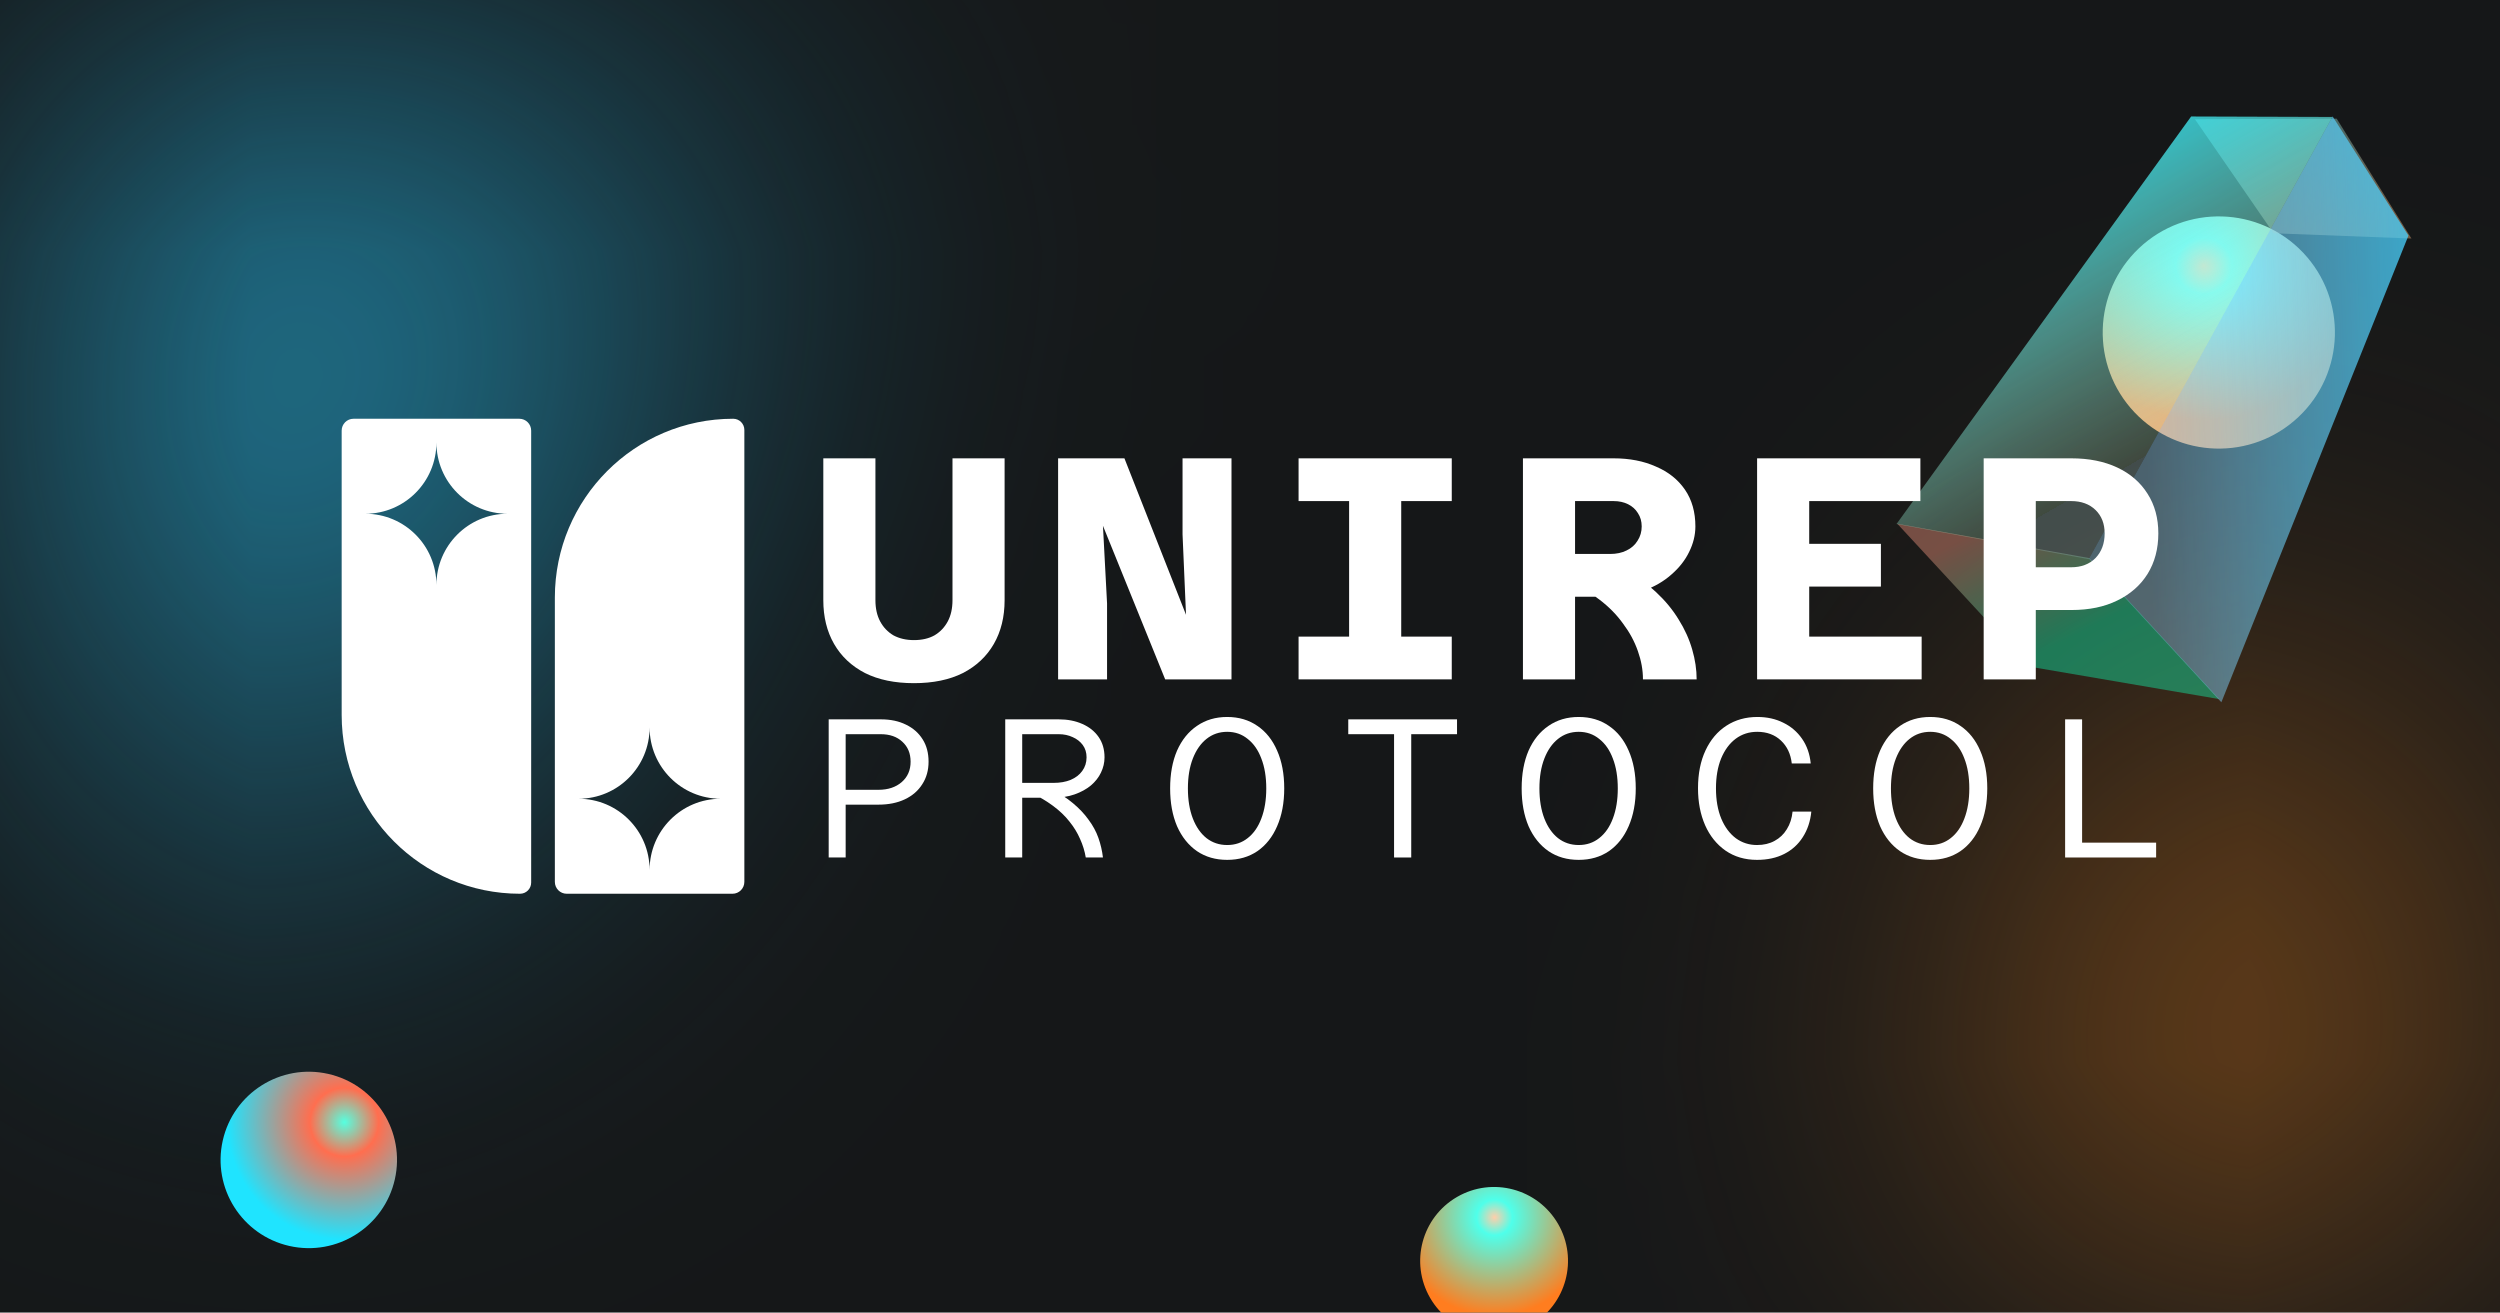
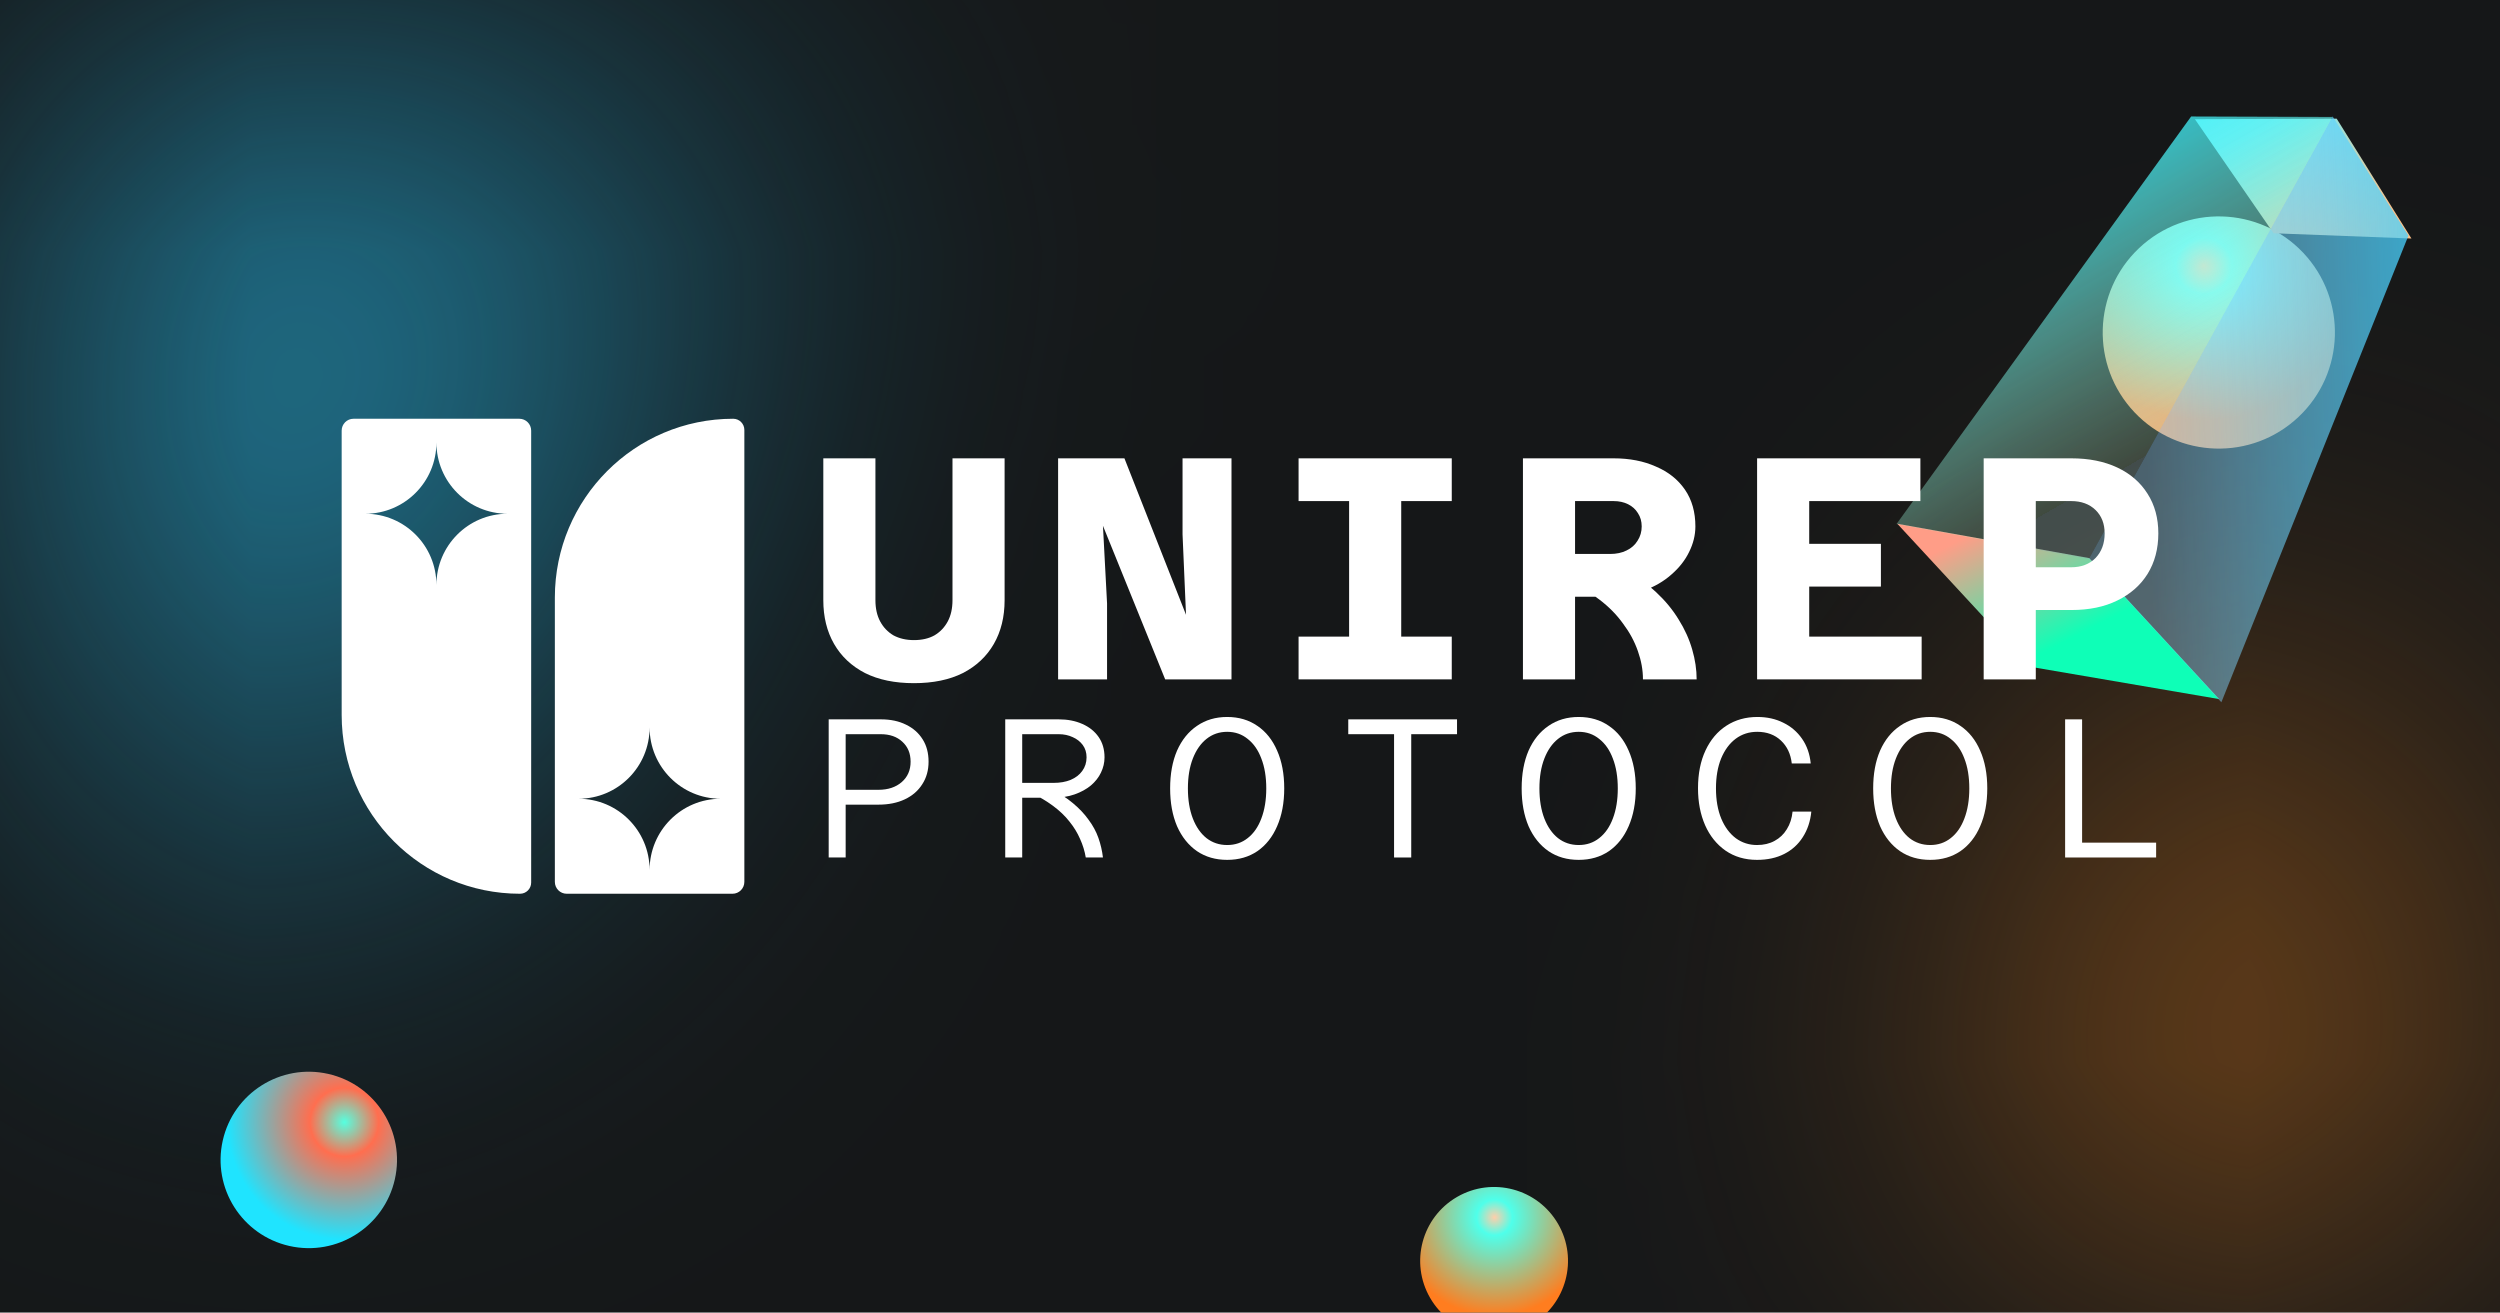
<svg xmlns="http://www.w3.org/2000/svg" width="1200" height="630" viewBox="0 0 1200 630" fill="none">
  <g clip-path="url(#clip0_3379_19686)">
    <rect width="1200" height="630" fill="#151718" />
    <g opacity="0.8" filter="url(#filter0_f_3379_19686)">
      <path d="M-1021.7 -70.068C-1039.12 -75.662 -1061.75 -79.088 -1077.93 -88.19C-1070.96 -90.935 -1064.64 -95.564 -1058.94 -99.45C-1048.42 -106.636 -1032.22 -110.691 -1019.68 -115.39C-1003.94 -121.289 -978.265 -114.089 -960.813 -108.817C-927.177 -98.656 -894.122 -90.292 -860.049 -88.985C-828.313 -87.769 -797.821 -98.814 -771.613 -108.943C-722.084 -128.085 -671.149 -144.629 -619.089 -160.052C-512.976 -191.488 -404.352 -208.481 -281.468 -191.482C-206.995 -181.181 -85.11 -221.846 -13.11 -195.79C28.576 -180.704 258.323 -122.367 295.31 -98.56C352.076 -62.022 315.644 -7.926 351.013 41.392C366.403 62.851 221.7 110.139 233.512 132.646C240.883 146.691 249.751 161.176 251.431 175.782C255.859 214.29 244.197 250.202 227.77 282.898C208.246 321.758 169.525 352.41 124.559 371.273C108.236 378.12 91.76 385.325 73.005 388.393C54.132 391.48 33.712 390.219 13.943 390.401C-53.277 391.021 -111.783 362.698 -171.653 330.17C-247.733 288.835 -540.172 292.813 -615.748 250.705C-734.304 184.651 -762.624 114.076 -889.44 63.051C-974.695 28.748 -934.402 -42.042 -1021.7 -70.068Z" fill="#28C7FA" />
    </g>
    <g filter="url(#filter1_f_3379_19686)">
      <ellipse cx="225.015" cy="296.05" rx="225.015" ry="296.05" transform="matrix(0.811861 0.583851 -0.480658 0.876908 1186.42 197.758)" fill="#F5841A" />
    </g>
    <circle cx="717.167" cy="605.23" r="35.477" transform="rotate(60 717.167 605.23)" fill="url(#paint0_radial_3379_19686)" />
    <circle cx="148.222" cy="556.768" r="42.337" transform="rotate(102.722 148.222 556.768)" fill="url(#paint1_radial_3379_19686)" />
    <circle cx="1065.03" cy="159.603" r="55.732" transform="rotate(46.6721 1065.03 159.603)" fill="url(#paint2_radial_3379_19686)" />
-     <path d="M1053.56 57.219L1121.61 56.954L1157.49 114.487L1091.3 111.965L1053.56 57.219Z" fill="url(#paint3_linear_3379_19686)" fill-opacity="0.4" />
-     <path d="M910.709 251.399L1002.84 267.894L1065.19 335.566L974.142 319.985L910.709 251.399Z" fill="url(#paint4_linear_3379_19686)" fill-opacity="0.4" />
+     <path d="M1053.56 57.219L1121.61 56.954L1157.49 114.487L1091.3 111.965L1053.56 57.219Z" fill="url(#paint3_linear_3379_19686)" fillOpacity="0.4" />
+     <path d="M910.709 251.399L1002.84 267.894L1065.19 335.566L974.142 319.985L910.709 251.399Z" fill="url(#paint4_linear_3379_19686)" fillOpacity="0.4" />
    <path opacity="0.8" d="M1119.66 55.881L1156.06 113.061L1066.25 337.101L1002.71 268.138L1119.66 55.881Z" fill="url(#paint5_linear_3379_19686)" />
    <path opacity="0.8" d="M1119.52 56.134L1051.74 55.913L910.326 251.52L1002.57 268.392L1119.52 56.134Z" fill="url(#paint6_linear_3379_19686)" />
    <g clip-path="url(#clip1_3379_19686)">
      <path fill-rule="evenodd" clip-rule="evenodd" d="M169.685 201C166.545 201 164 203.552 164 206.7V343.165C164 390.57 202.329 429 249.61 429C252.565 429 254.96 426.598 254.96 423.635V206.7C254.96 203.552 252.415 201 249.275 201H169.685ZM209.48 212.4C209.48 231.288 194.209 246.6 175.37 246.6C194.209 246.6 209.48 261.912 209.48 280.8C209.48 261.912 224.752 246.6 243.59 246.6C224.752 246.6 209.48 231.288 209.48 212.4Z" fill="white" />
      <path fill-rule="evenodd" clip-rule="evenodd" d="M272.015 429C268.875 429 266.33 426.448 266.33 423.3L266.33 286.835C266.33 239.43 304.659 201 351.94 201C354.895 201 357.291 203.402 357.291 206.365L357.291 423.3C357.291 426.448 354.745 429 351.606 429H272.015ZM311.81 417.6C311.81 398.712 296.539 383.4 277.7 383.4C296.539 383.4 311.81 368.088 311.81 349.2C311.81 368.088 327.082 383.4 345.92 383.4C327.082 383.4 311.81 398.712 311.81 417.6Z" fill="white" />
    </g>
    <path d="M438.7 327.92C429.503 327.92 421.67 326.299 415.202 323.056C408.733 319.712 403.781 315.051 400.345 309.072C396.909 303.093 395.19 296.101 395.19 288.096V220H420.205V288.096C420.205 292.048 420.963 295.443 422.479 298.28C423.995 301.117 426.117 303.347 428.846 304.968C431.676 306.488 434.96 307.248 438.7 307.248C442.54 307.248 445.825 306.488 448.554 304.968C451.283 303.347 453.405 301.117 454.921 298.28C456.437 295.443 457.195 292.048 457.195 288.096V220H482.209V288.096C482.209 296.101 480.491 303.093 477.055 309.072C473.619 315.051 468.666 319.712 462.198 323.056C455.73 326.299 447.897 327.92 438.7 327.92Z" fill="white" />
    <path d="M507.889 326.096V220H539.725L569.287 295.088L567.62 256.48V220H591.118V326.096H559.282L529.416 252.376L531.387 289.616V326.096H507.889Z" fill="white" />
    <path d="M647.572 326.096V220H672.586V326.096H647.572ZM623.316 220H696.843V240.52H623.316V220ZM623.316 305.576H696.843V326.096H623.316V305.576Z" fill="white" />
    <path d="M749.052 286.424V265.904H772.854C775.886 265.904 778.513 265.347 780.737 264.232C783.062 263.117 784.83 261.547 786.043 259.52C787.357 257.493 788.014 255.213 788.014 252.68C788.014 250.248 787.407 248.12 786.195 246.296C785.083 244.472 783.516 243.053 781.495 242.04C779.474 241.027 777.149 240.52 774.521 240.52H749.052V220H774.521C782.202 220 788.974 221.317 794.836 223.952C800.799 226.485 805.448 230.184 808.783 235.048C812.118 239.912 813.786 245.789 813.786 252.68C813.786 256.835 812.775 260.939 810.754 264.992C808.834 268.944 806.004 272.541 802.264 275.784C798.626 279.027 794.179 281.611 788.923 283.536C783.769 285.461 777.907 286.424 771.338 286.424H749.052ZM731.012 326.096V220H756.026V326.096H731.012ZM788.62 326.096C788.62 321.637 787.812 317.128 786.195 312.568C784.578 307.907 782.202 303.499 779.069 299.344C776.037 295.088 772.247 291.237 767.699 287.792C763.151 284.347 757.896 281.56 751.933 279.432L779.676 273.808C785.538 276.747 790.642 280.243 794.987 284.296C799.333 288.349 802.921 292.707 805.751 297.368C808.682 302.029 810.855 306.843 812.27 311.808C813.685 316.672 814.392 321.435 814.392 326.096H788.62Z" fill="white" />
    <path d="M843.407 326.096V220H921.785V240.52H868.421V261.04H902.835V281.56H868.421V305.576H922.391V326.096H843.407Z" fill="white" />
    <path d="M970.053 292.808V272.288H994.158C999.009 272.288 1002.9 270.819 1005.83 267.88C1008.76 264.84 1010.23 260.888 1010.23 256.024C1010.23 251.363 1008.76 247.613 1005.83 244.776C1002.9 241.939 999.009 240.52 994.158 240.52H970.053V220H994.309C1002.7 220 1010.03 221.469 1016.29 224.408C1022.56 227.347 1027.41 231.552 1030.84 237.024C1034.28 242.395 1036 248.728 1036 256.024C1036 263.421 1034.28 269.907 1030.84 275.48C1027.41 280.952 1022.56 285.208 1016.29 288.248C1010.13 291.288 1002.8 292.808 994.309 292.808H970.053ZM952.164 326.096V220H977.178V326.096H952.164Z" fill="white" />
    <path d="M403.643 386.231V379.106H421.645C426.256 379.106 429.983 377.871 432.826 375.401C435.668 372.931 437.089 369.669 437.089 365.616C437.089 361.626 435.763 358.428 433.11 356.021C430.52 353.614 427.078 352.411 422.782 352.411H403.643V345.286H422.877C427.488 345.286 431.499 346.141 434.91 347.851C438.321 349.498 440.974 351.841 442.869 354.881C444.764 357.858 445.712 361.436 445.712 365.616C445.712 369.733 444.701 373.343 442.68 376.446C440.722 379.549 437.942 381.956 434.342 383.666C430.741 385.376 426.509 386.231 421.645 386.231H403.643ZM397.768 411.596V345.286H405.917V411.596H397.768Z" fill="white" />
    <path d="M488.386 382.906V375.781H505.726C508.821 375.781 511.537 375.306 513.874 374.356C516.275 373.343 518.138 371.918 519.465 370.081C520.854 368.181 521.549 365.996 521.549 363.526C521.549 361.246 520.949 359.283 519.749 357.636C518.549 355.989 516.938 354.723 514.917 353.836C512.895 352.886 510.653 352.411 508.189 352.411H488.386V345.286H508.189C512.421 345.286 516.18 346.014 519.465 347.471C522.812 348.928 525.434 351.018 527.329 353.741C529.224 356.464 530.171 359.726 530.171 363.526C530.171 366.059 529.603 368.498 528.466 370.841C527.392 373.121 525.781 375.179 523.634 377.016C521.486 378.789 518.896 380.214 515.864 381.291C512.832 382.368 509.358 382.906 505.442 382.906H488.386ZM482.512 411.596V345.286H490.66V411.596H482.512ZM521.17 411.596C520.665 408.556 519.749 405.579 518.422 402.666C517.159 399.753 515.454 396.966 513.306 394.306C511.221 391.646 508.6 389.144 505.442 386.801C502.283 384.458 498.62 382.304 494.45 380.341L503.547 378.251C507.968 380.404 511.727 382.779 514.822 385.376C517.917 387.909 520.475 390.601 522.497 393.451C524.581 396.238 526.16 399.151 527.234 402.191C528.308 405.231 529.034 408.366 529.413 411.596H521.17Z" fill="white" />
    <path d="M589.048 412.736C583.49 412.736 578.657 411.343 574.552 408.556C570.446 405.706 567.256 401.716 564.982 396.586C562.771 391.393 561.666 385.344 561.666 378.441C561.666 371.474 562.771 365.426 564.982 360.296C567.256 355.166 570.446 351.208 574.552 348.421C578.657 345.571 583.49 344.146 589.048 344.146C594.607 344.146 599.439 345.571 603.545 348.421C607.651 351.208 610.809 355.166 613.02 360.296C615.294 365.426 616.431 371.474 616.431 378.441C616.431 385.344 615.294 391.393 613.02 396.586C610.809 401.716 607.651 405.706 603.545 408.556C599.439 411.343 594.607 412.736 589.048 412.736ZM589.048 405.611C592.838 405.611 596.123 404.503 598.902 402.286C601.745 400.069 603.924 396.934 605.44 392.881C607.019 388.764 607.809 383.951 607.809 378.441C607.809 372.931 607.019 368.149 605.44 364.096C603.924 360.043 601.745 356.908 598.902 354.691C596.123 352.411 592.838 351.271 589.048 351.271C585.258 351.271 581.942 352.411 579.1 354.691C576.32 356.908 574.141 360.043 572.562 364.096C570.983 368.149 570.193 372.931 570.193 378.441C570.193 383.951 570.983 388.764 572.562 392.881C574.141 396.934 576.32 400.069 579.1 402.286C581.942 404.503 585.258 405.611 589.048 405.611Z" fill="white" />
    <path d="M669.15 411.596V352.411H647.167V345.286H699.375V352.411H677.393V411.596H669.15Z" fill="white" />
    <path d="M757.778 412.736C752.219 412.736 747.387 411.343 743.281 408.556C739.175 405.706 735.986 401.716 733.712 396.586C731.501 391.393 730.395 385.344 730.395 378.441C730.395 371.474 731.501 365.426 733.712 360.296C735.986 355.166 739.175 351.208 743.281 348.421C747.387 345.571 752.219 344.146 757.778 344.146C763.337 344.146 768.169 345.571 772.275 348.421C776.381 351.208 779.539 355.166 781.75 360.296C784.024 365.426 785.161 371.474 785.161 378.441C785.161 385.344 784.024 391.393 781.75 396.586C779.539 401.716 776.381 405.706 772.275 408.556C768.169 411.343 763.337 412.736 757.778 412.736ZM757.778 405.611C761.568 405.611 764.853 404.503 767.632 402.286C770.475 400.069 772.654 396.934 774.17 392.881C775.749 388.764 776.539 383.951 776.539 378.441C776.539 372.931 775.749 368.149 774.17 364.096C772.654 360.043 770.475 356.908 767.632 354.691C764.853 352.411 761.568 351.271 757.778 351.271C753.988 351.271 750.672 352.411 747.829 354.691C745.05 356.908 742.871 360.043 741.292 364.096C739.712 368.149 738.923 372.931 738.923 378.441C738.923 383.951 739.712 388.764 741.292 392.881C742.871 396.934 745.05 400.069 747.829 402.286C750.672 404.503 753.988 405.611 757.778 405.611Z" fill="white" />
    <path d="M843.375 412.736C837.563 412.736 832.51 411.248 828.215 408.271C823.983 405.294 820.729 401.241 818.455 396.111C816.181 390.918 815.044 384.996 815.044 378.346C815.044 371.379 816.245 365.331 818.645 360.201C821.045 355.071 824.393 351.113 828.688 348.326C832.984 345.539 837.942 344.146 843.564 344.146C848.175 344.146 852.313 345.064 855.977 346.901C859.64 348.674 862.641 351.239 864.978 354.596C867.315 357.953 868.705 361.911 869.147 366.471H860.051C859.546 361.911 857.808 358.238 854.84 355.451C851.871 352.664 848.081 351.271 843.47 351.271C839.553 351.271 836.111 352.379 833.142 354.596C830.173 356.813 827.836 359.979 826.13 364.096C824.488 368.149 823.667 372.931 823.667 378.441C823.667 384.014 824.519 388.859 826.225 392.976C827.931 397.029 830.268 400.164 833.237 402.381C836.205 404.534 839.585 405.611 843.375 405.611C846.596 405.611 849.407 404.946 851.808 403.616C854.271 402.286 856.229 400.418 857.682 398.011C859.198 395.604 860.114 392.786 860.43 389.556H869.431C868.989 394.179 867.631 398.264 865.357 401.811C863.146 405.294 860.177 407.986 856.45 409.886C852.724 411.786 848.365 412.736 843.375 412.736Z" fill="white" />
    <path d="M926.508 412.736C920.949 412.736 916.117 411.343 912.011 408.556C907.905 405.706 904.715 401.716 902.441 396.586C900.231 391.393 899.125 385.344 899.125 378.441C899.125 371.474 900.231 365.426 902.441 360.296C904.715 355.166 907.905 351.208 912.011 348.421C916.117 345.571 920.949 344.146 926.508 344.146C932.067 344.146 936.899 345.571 941.005 348.421C945.111 351.208 948.269 355.166 950.48 360.296C952.754 365.426 953.891 371.474 953.891 378.441C953.891 385.344 952.754 391.393 950.48 396.586C948.269 401.716 945.111 405.706 941.005 408.556C936.899 411.343 932.067 412.736 926.508 412.736ZM926.508 405.611C930.298 405.611 933.583 404.503 936.362 402.286C939.204 400.069 941.384 396.934 942.9 392.881C944.479 388.764 945.269 383.951 945.269 378.441C945.269 372.931 944.479 368.149 942.9 364.096C941.384 360.043 939.204 356.908 936.362 354.691C933.583 352.411 930.298 351.271 926.508 351.271C922.718 351.271 919.402 352.411 916.559 354.691C913.78 356.908 911.601 360.043 910.021 364.096C908.442 368.149 907.653 372.931 907.653 378.441C907.653 383.951 908.442 388.764 910.021 392.881C911.601 396.934 913.78 400.069 916.559 402.286C919.402 404.503 922.718 405.611 926.508 405.611Z" fill="white" />
    <path d="M991.259 411.596V345.286H999.408V404.471H1034.94V411.596H991.259Z" fill="white" />
  </g>
  <defs>
    <filter id="filter0_f_3379_19686" x="-1340.02" y="-466.753" width="1954.28" height="1119.35" filterUnits="userSpaceOnUse" color-interpolation-filters="sRGB">
      <feFlood flood-opacity="0" result="BackgroundImageFix" />
      <feBlend mode="normal" in="SourceGraphic" in2="BackgroundImageFix" result="shape" />
      <feGaussianBlur stdDeviation="131.046" result="effect1_foregroundBlur_3379_19686" />
    </filter>
    <filter id="filter1_f_3379_19686" x="733.135" y="35.629" width="987.331" height="1106.23" filterUnits="userSpaceOnUse" color-interpolation-filters="sRGB">
      <feFlood flood-opacity="0" result="BackgroundImageFix" />
      <feBlend mode="normal" in="SourceGraphic" in2="BackgroundImageFix" result="shape" />
      <feGaussianBlur stdDeviation="131.046" result="effect1_foregroundBlur_3379_19686" />
    </filter>
    <radialGradient id="paint0_radial_3379_19686" cx="0" cy="0" r="1" gradientUnits="userSpaceOnUse" gradientTransform="translate(699.204 594.599) rotate(38.492) scale(47.2016)">
      <stop stop-color="#FFCEAA" />
      <stop offset="0.182" stop-color="#4FFFEA" />
      <stop offset="1" stop-color="#FF7D1F" />
    </radialGradient>
    <radialGradient id="paint1_radial_3379_19686" cx="0" cy="0" r="1" gradientUnits="userSpaceOnUse" gradientTransform="translate(126.786 544.081) rotate(38.492) scale(56.3286)">
      <stop stop-color="#55FFE0" />
      <stop offset="0.292" stop-color="#FF6E4F" />
      <stop offset="1" stop-color="#1FE4FF" />
    </radialGradient>
    <radialGradient id="paint2_radial_3379_19686" cx="0" cy="0" r="1" gradientUnits="userSpaceOnUse" gradientTransform="translate(1036.81 142.903) rotate(38.492) scale(74.1515)">
      <stop stop-color="#FFDBC1" />
      <stop offset="0.182" stop-color="#86FDF6" />
      <stop offset="1" stop-color="#F1A269" />
    </radialGradient>
    <linearGradient id="paint3_linear_3379_19686" x1="1096.31" y1="55.072" x2="1126.53" y2="114.244" gradientUnits="userSpaceOnUse">
      <stop stop-color="#7FE8EE" />
      <stop offset="1" stop-color="#FFC187" />
    </linearGradient>
    <linearGradient id="paint4_linear_3379_19686" x1="997.259" y1="230.23" x2="1027.48" y2="289.403" gradientUnits="userSpaceOnUse">
      <stop stop-color="#FF9D87" />
      <stop offset="1" stop-color="#0EFFB7" />
    </linearGradient>
    <linearGradient id="paint5_linear_3379_19686" x1="1032.92" y1="287.009" x2="1175.23" y2="281.002" gradientUnits="userSpaceOnUse">
      <stop stop-color="#94D7FD" stop-opacity="0.47" />
      <stop offset="1" stop-color="#40D1FF" />
    </linearGradient>
    <linearGradient id="paint6_linear_3379_19686" x1="970.473" y1="252.929" x2="899.528" y2="129.425" gradientUnits="userSpaceOnUse">
      <stop stop-color="#89AEB0" stop-opacity="0.42" />
      <stop offset="0" stop-color="#BDF9D1" stop-opacity="0.26" />
      <stop offset="1" stop-color="#36F3FF" />
    </linearGradient>
    <clipPath id="clip0_3379_19686">
      <rect width="1200" height="630" fill="white" />
    </clipPath>
    <clipPath id="clip1_3379_19686">
      <rect width="193.291" height="228" fill="white" transform="translate(164 201)" />
    </clipPath>
  </defs>
</svg>
